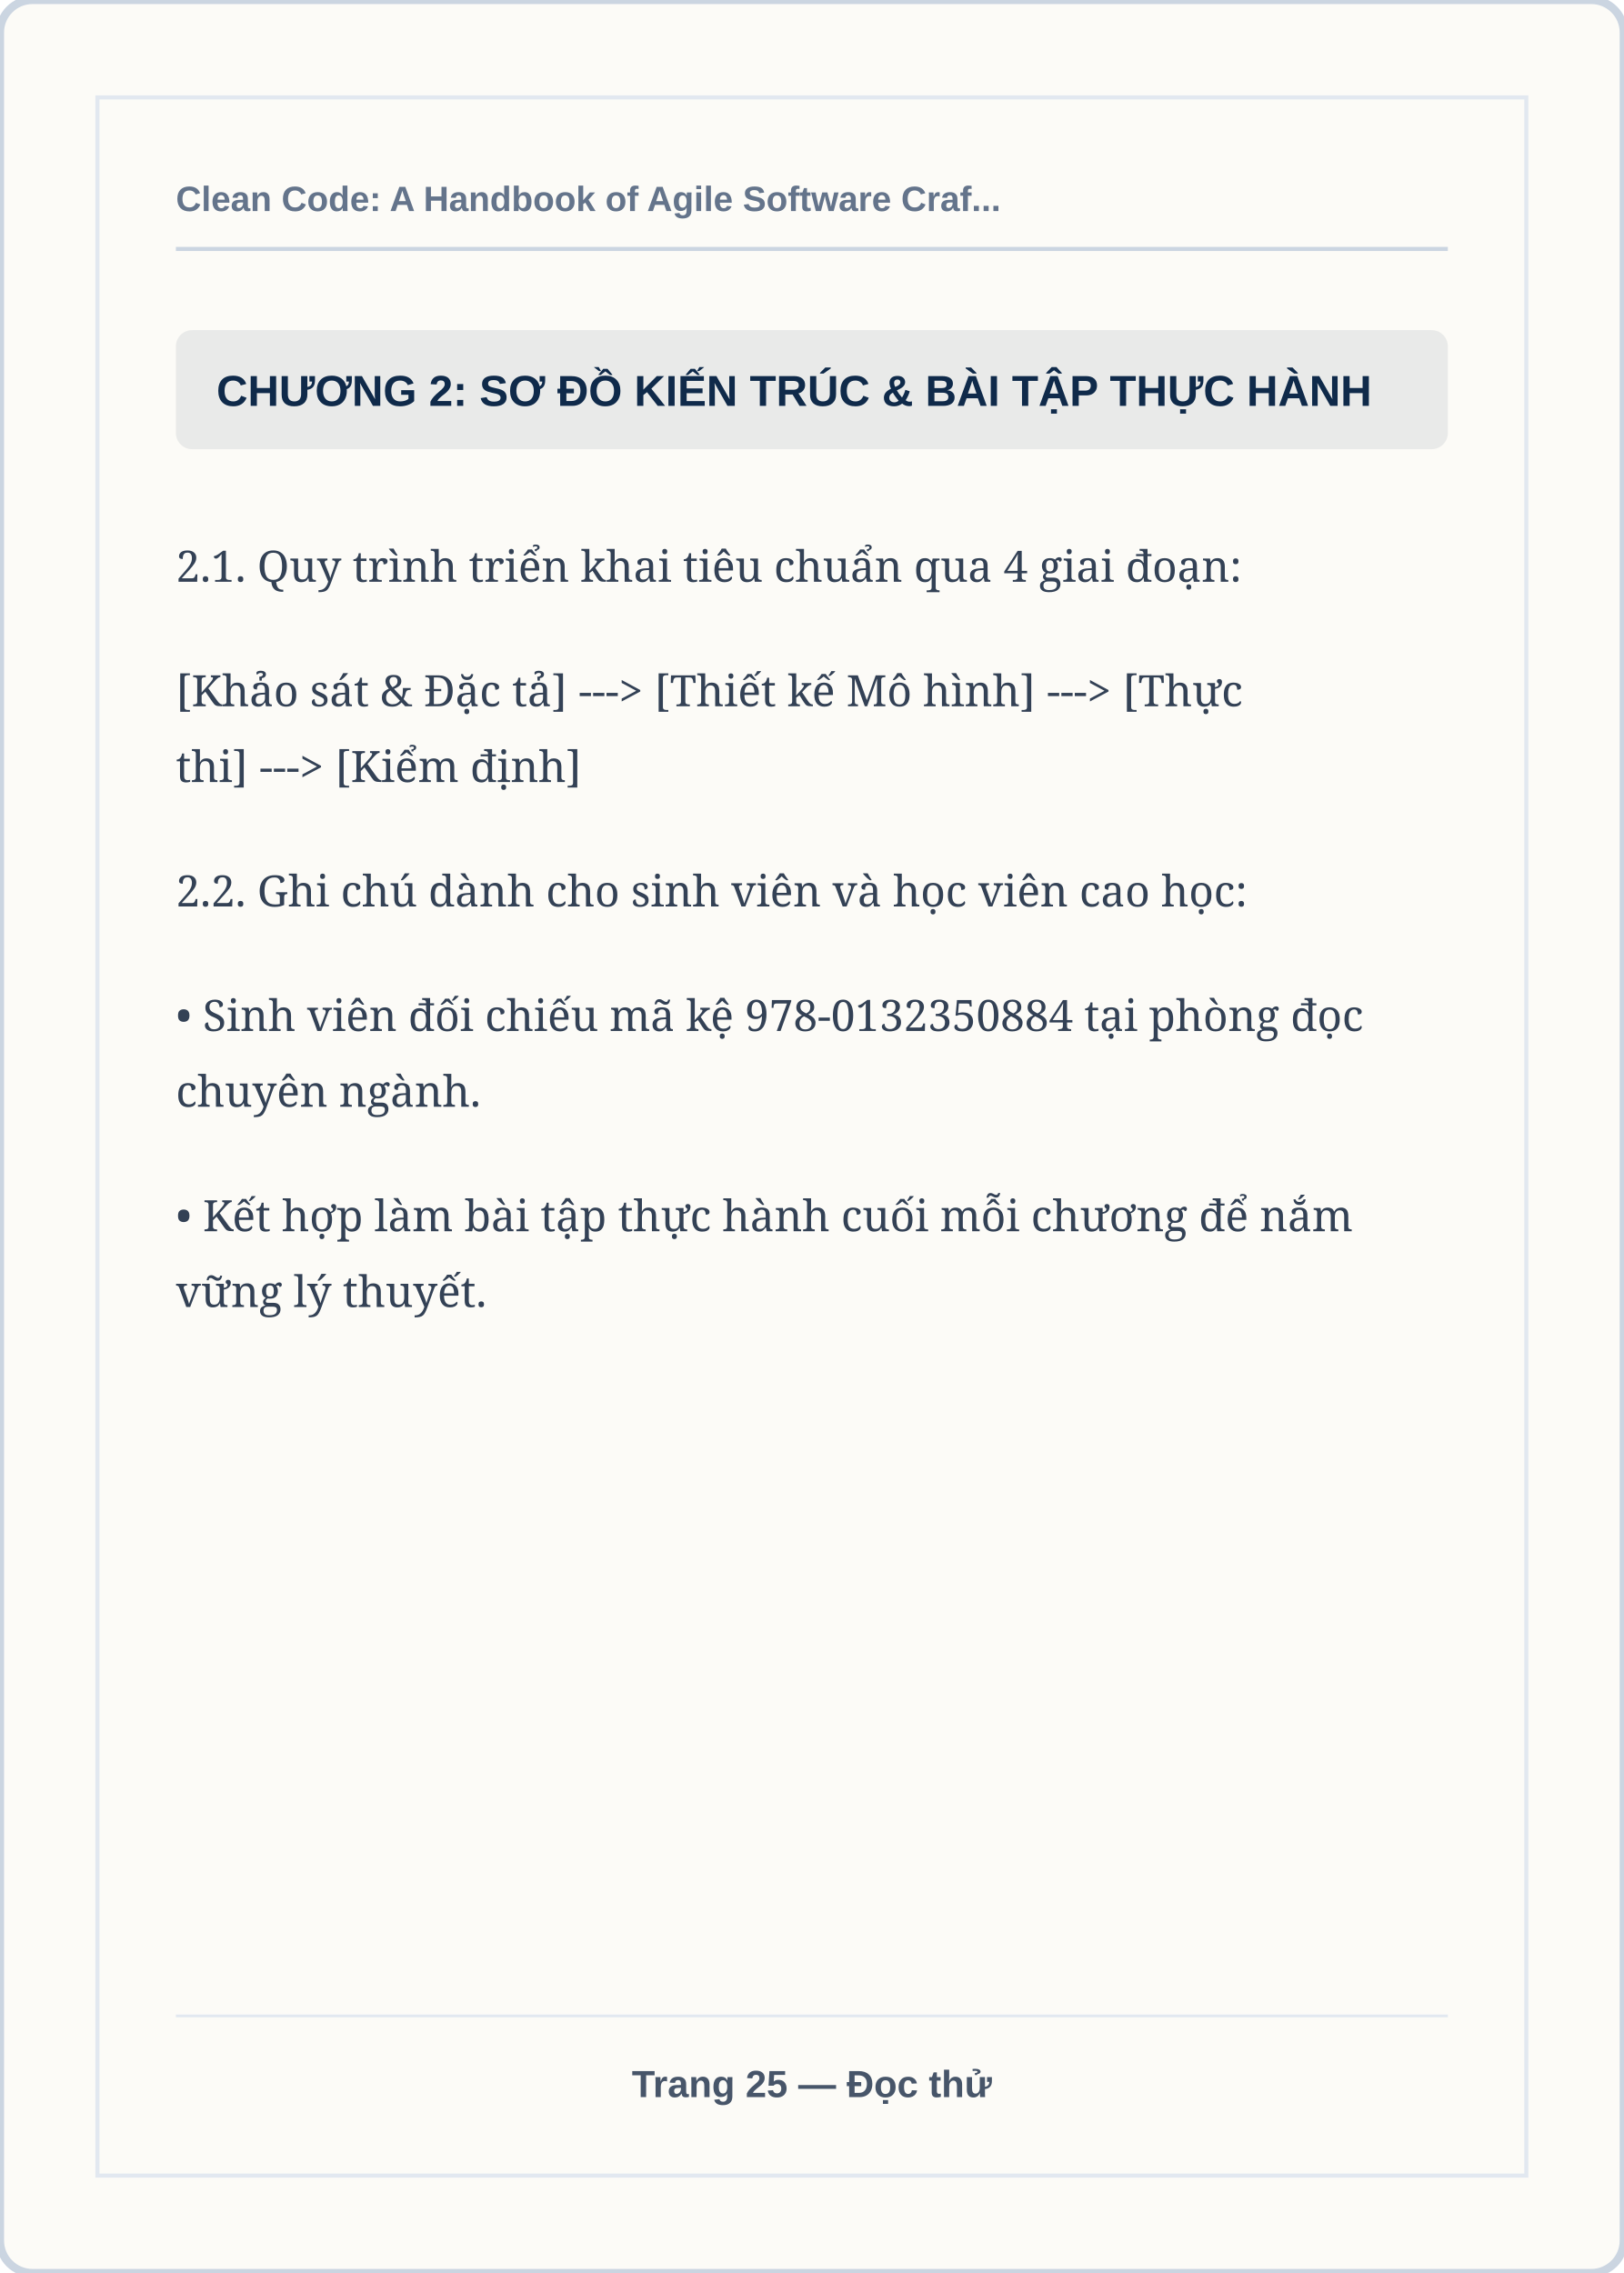
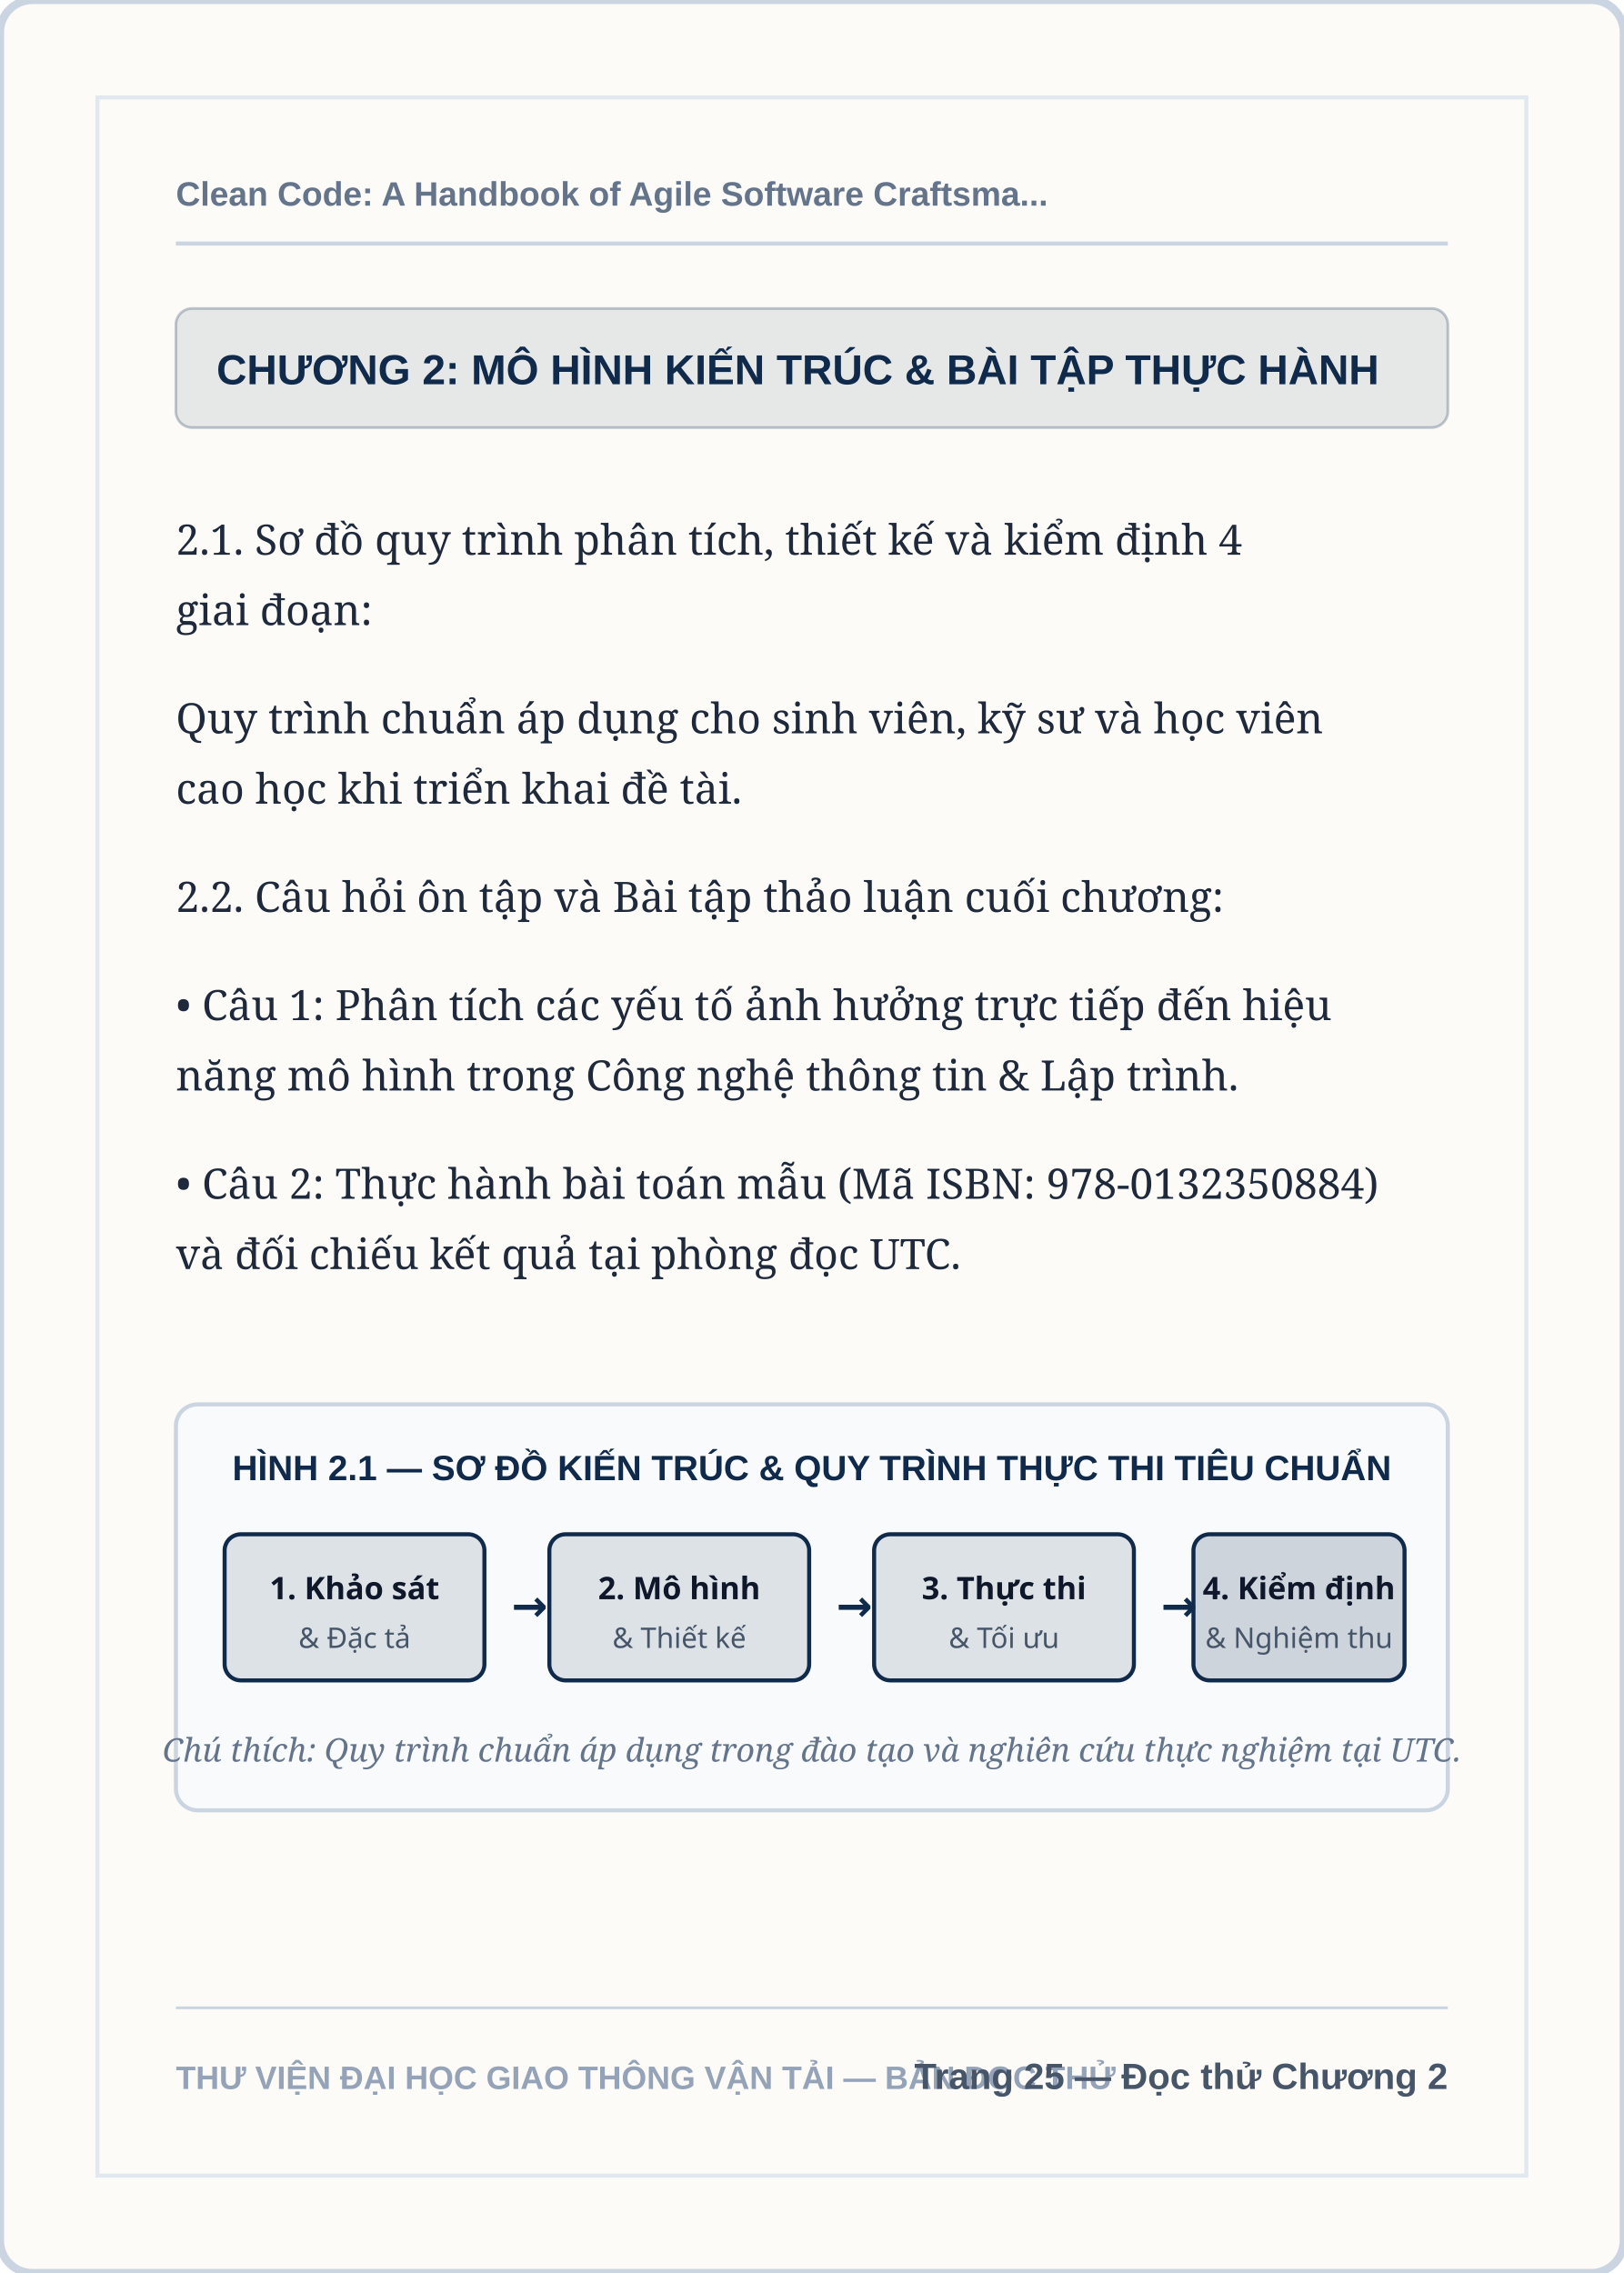
<svg xmlns="http://www.w3.org/2000/svg" viewBox="0 0 600 840" width="600" height="840">
  <rect width="600" height="840" rx="12" fill="#FCFBF7" stroke="#CBD5E1" stroke-width="3" />
  <rect x="36" y="36" width="528" height="768" fill="none" stroke="#E2E8F0" stroke-width="1.5" />
-   <text x="65" y="78" font-family="Segoe UI, Arial, sans-serif" font-size="13" font-weight="600" fill="#64748B">Clean Code: A Handbook of Agile Software Craf...</text>
-   <line x1="65" y1="92" x2="535" y2="92" stroke="#CBD5E1" stroke-width="1.5" />
-   <rect x="65" y="122" width="470" height="44" rx="6" fill="#0F2A4A" fill-opacity="0.08" />
-   <text x="80" y="150" font-family="Segoe UI, Arial, sans-serif" font-size="16" font-weight="700" fill="#0F2A4A">CHƯƠNG 2: SƠ ĐỒ KIẾN TRÚC &amp; BÀI TẬP THỰC HÀNH</text>
-   <text x="65" y="215" font-family="Georgia, serif" font-size="16" fill="#334155">2.1. Quy trình triển khai tiêu chuẩn qua 4 giai đoạn:</text>
-   <text x="65" y="261" font-family="Georgia, serif" font-size="16" fill="#334155">[Khảo sát &amp; Đặc tả] ---&gt; [Thiết kế Mô hình] ---&gt; [Thực</text>
-   <text x="65" y="289" font-family="Georgia, serif" font-size="16" fill="#334155">thi] ---&gt; [Kiểm định]</text>
-   <text x="65" y="335" font-family="Georgia, serif" font-size="16" fill="#334155">2.2. Ghi chú dành cho sinh viên và học viên cao học:</text>
-   <text x="65" y="381" font-family="Georgia, serif" font-size="16" fill="#334155">• Sinh viên đối chiếu mã kệ 978-0132350884 tại phòng đọc</text>
-   <text x="65" y="409" font-family="Georgia, serif" font-size="16" fill="#334155">chuyên ngành.</text>
-   <text x="65" y="455" font-family="Georgia, serif" font-size="16" fill="#334155">• Kết hợp làm bài tập thực hành cuối mỗi chương để nắm</text>
-   <text x="65" y="483" font-family="Georgia, serif" font-size="16" fill="#334155">vững lý thuyết.</text>
-   <line x1="65" y1="745" x2="535" y2="745" stroke="#E2E8F0" stroke-width="1" />
-   <text x="300" y="775" font-family="Segoe UI, Arial, sans-serif" font-size="14" font-weight="600" fill="#475569" text-anchor="middle">Trang 25 — Đọc thử</text>
+   <text x="65" y="76" font-family="Segoe UI, Arial, sans-serif" font-size="12.5" font-weight="700" fill="#64748B">Clean Code: A Handbook of Agile Software Craftsma...</text>
+   <line x1="65" y1="90" x2="535" y2="90" stroke="#CBD5E1" stroke-width="1.5" />
+   <rect x="65" y="114" width="470" height="44" rx="6" fill="#0F2A4A" fill-opacity="0.09" stroke="#0F2A4A" stroke-opacity="0.25" />
+   <text x="80" y="142" font-family="Segoe UI, Arial, sans-serif" font-size="15.5" font-weight="700" fill="#0F2A4A">CHƯƠNG 2: MÔ HÌNH KIẾN TRÚC &amp; BÀI TẬP THỰC HÀNH</text>
+   <text x="65" y="205" font-family="Georgia, serif" font-size="15.5" fill="#1E293B">2.1. Sơ đồ quy trình phân tích, thiết kế và kiểm định 4</text>
+   <text x="65" y="231" font-family="Georgia, serif" font-size="15.5" fill="#1E293B">giai đoạn:</text>
+   <text x="65" y="271" font-family="Georgia, serif" font-size="15.5" fill="#1E293B">Quy trình chuẩn áp dụng cho sinh viên, kỹ sư và học viên</text>
+   <text x="65" y="297" font-family="Georgia, serif" font-size="15.5" fill="#1E293B">cao học khi triển khai đề tài.</text>
+   <text x="65" y="337" font-family="Georgia, serif" font-size="15.5" fill="#1E293B">2.2. Câu hỏi ôn tập và Bài tập thảo luận cuối chương:</text>
+   <text x="65" y="377" font-family="Georgia, serif" font-size="15.5" fill="#1E293B">• Câu 1: Phân tích các yếu tố ảnh hưởng trực tiếp đến hiệu</text>
+   <text x="65" y="403" font-family="Georgia, serif" font-size="15.5" fill="#1E293B">năng mô hình trong Công nghệ thông tin &amp; Lập trình.</text>
+   <text x="65" y="443" font-family="Georgia, serif" font-size="15.5" fill="#1E293B">• Câu 2: Thực hành bài toán mẫu (Mã ISBN: 978-0132350884)</text>
+   <text x="65" y="469" font-family="Georgia, serif" font-size="15.5" fill="#1E293B">và đối chiếu kết quả tại phòng đọc UTC.</text>
+   <g transform="translate(65, 519)">
+     <rect x="0" y="0" width="470" height="150" rx="8" fill="#F8FAFC" stroke="#CBD5E1" stroke-width="1.5" />
+     <text x="235" y="28" font-family="Segoe UI, Arial, sans-serif" font-size="13" font-weight="700" fill="#0F2A4A" text-anchor="middle">HÌNH 2.1 — SƠ ĐỒ KIẾN TRÚC &amp; QUY TRÌNH THỰC THI TIÊU CHUẨN</text>
+     <rect x="18" y="48" width="96" height="54" rx="6" fill="#0F2A4A" fill-opacity="0.12" stroke="#0F2A4A" stroke-width="1.5" />
+     <text x="66" y="72" font-family="Segoe UI, sans-serif" font-size="11.5" font-weight="700" fill="#0F172A" text-anchor="middle">1. Khảo sát</text>
+     <text x="66" y="90" font-family="Segoe UI, sans-serif" font-size="10.5" fill="#475569" text-anchor="middle">&amp; Đặc tả</text>
+     <text x="124" y="80" font-family="Segoe UI, sans-serif" font-size="16" font-weight="700" fill="#0F2A4A">→</text>
+     <rect x="138" y="48" width="96" height="54" rx="6" fill="#0F2A4A" fill-opacity="0.12" stroke="#0F2A4A" stroke-width="1.5" />
+     <text x="186" y="72" font-family="Segoe UI, sans-serif" font-size="11.5" font-weight="700" fill="#0F172A" text-anchor="middle">2. Mô hình</text>
+     <text x="186" y="90" font-family="Segoe UI, sans-serif" font-size="10.5" fill="#475569" text-anchor="middle">&amp; Thiết kế</text>
+     <text x="244" y="80" font-family="Segoe UI, sans-serif" font-size="16" font-weight="700" fill="#0F2A4A">→</text>
+     <rect x="258" y="48" width="96" height="54" rx="6" fill="#0F2A4A" fill-opacity="0.12" stroke="#0F2A4A" stroke-width="1.5" />
+     <text x="306" y="72" font-family="Segoe UI, sans-serif" font-size="11.5" font-weight="700" fill="#0F172A" text-anchor="middle">3. Thực thi</text>
+     <text x="306" y="90" font-family="Segoe UI, sans-serif" font-size="10.5" fill="#475569" text-anchor="middle">&amp; Tối ưu</text>
+     <text x="364" y="80" font-family="Segoe UI, sans-serif" font-size="16" font-weight="700" fill="#0F2A4A">→</text>
+     <rect x="376" y="48" width="78" height="54" rx="6" fill="#0F2A4A" fill-opacity="0.18" stroke="#0F2A4A" stroke-width="1.5" />
+     <text x="415" y="72" font-family="Segoe UI, sans-serif" font-size="11.5" font-weight="700" fill="#0F172A" text-anchor="middle">4. Kiểm định</text>
+     <text x="415" y="90" font-family="Segoe UI, sans-serif" font-size="10.5" fill="#475569" text-anchor="middle">&amp; Nghiệm thu</text>
+     <text x="235" y="132" font-family="Georgia, serif" font-size="12" font-style="italic" fill="#64748B" text-anchor="middle">Chú thích: Quy trình chuẩn áp dụng trong đào tạo và nghiên cứu thực nghiệm tại UTC.</text>
+   </g>
+   <line x1="65" y1="742" x2="535" y2="742" stroke="#CBD5E1" stroke-width="1" />
+   <text x="65" y="772" font-family="Segoe UI, Arial, sans-serif" font-size="12" font-weight="600" fill="#94A3B8">THƯ VIỆN ĐẠI HỌC GIAO THÔNG VẬN TẢI — BẢN ĐỌC THỬ</text>
+   <text x="535" y="772" font-family="Segoe UI, Arial, sans-serif" font-size="13.5" font-weight="700" fill="#475569" text-anchor="end">Trang 25 — Đọc thử Chương 2</text>
</svg>
